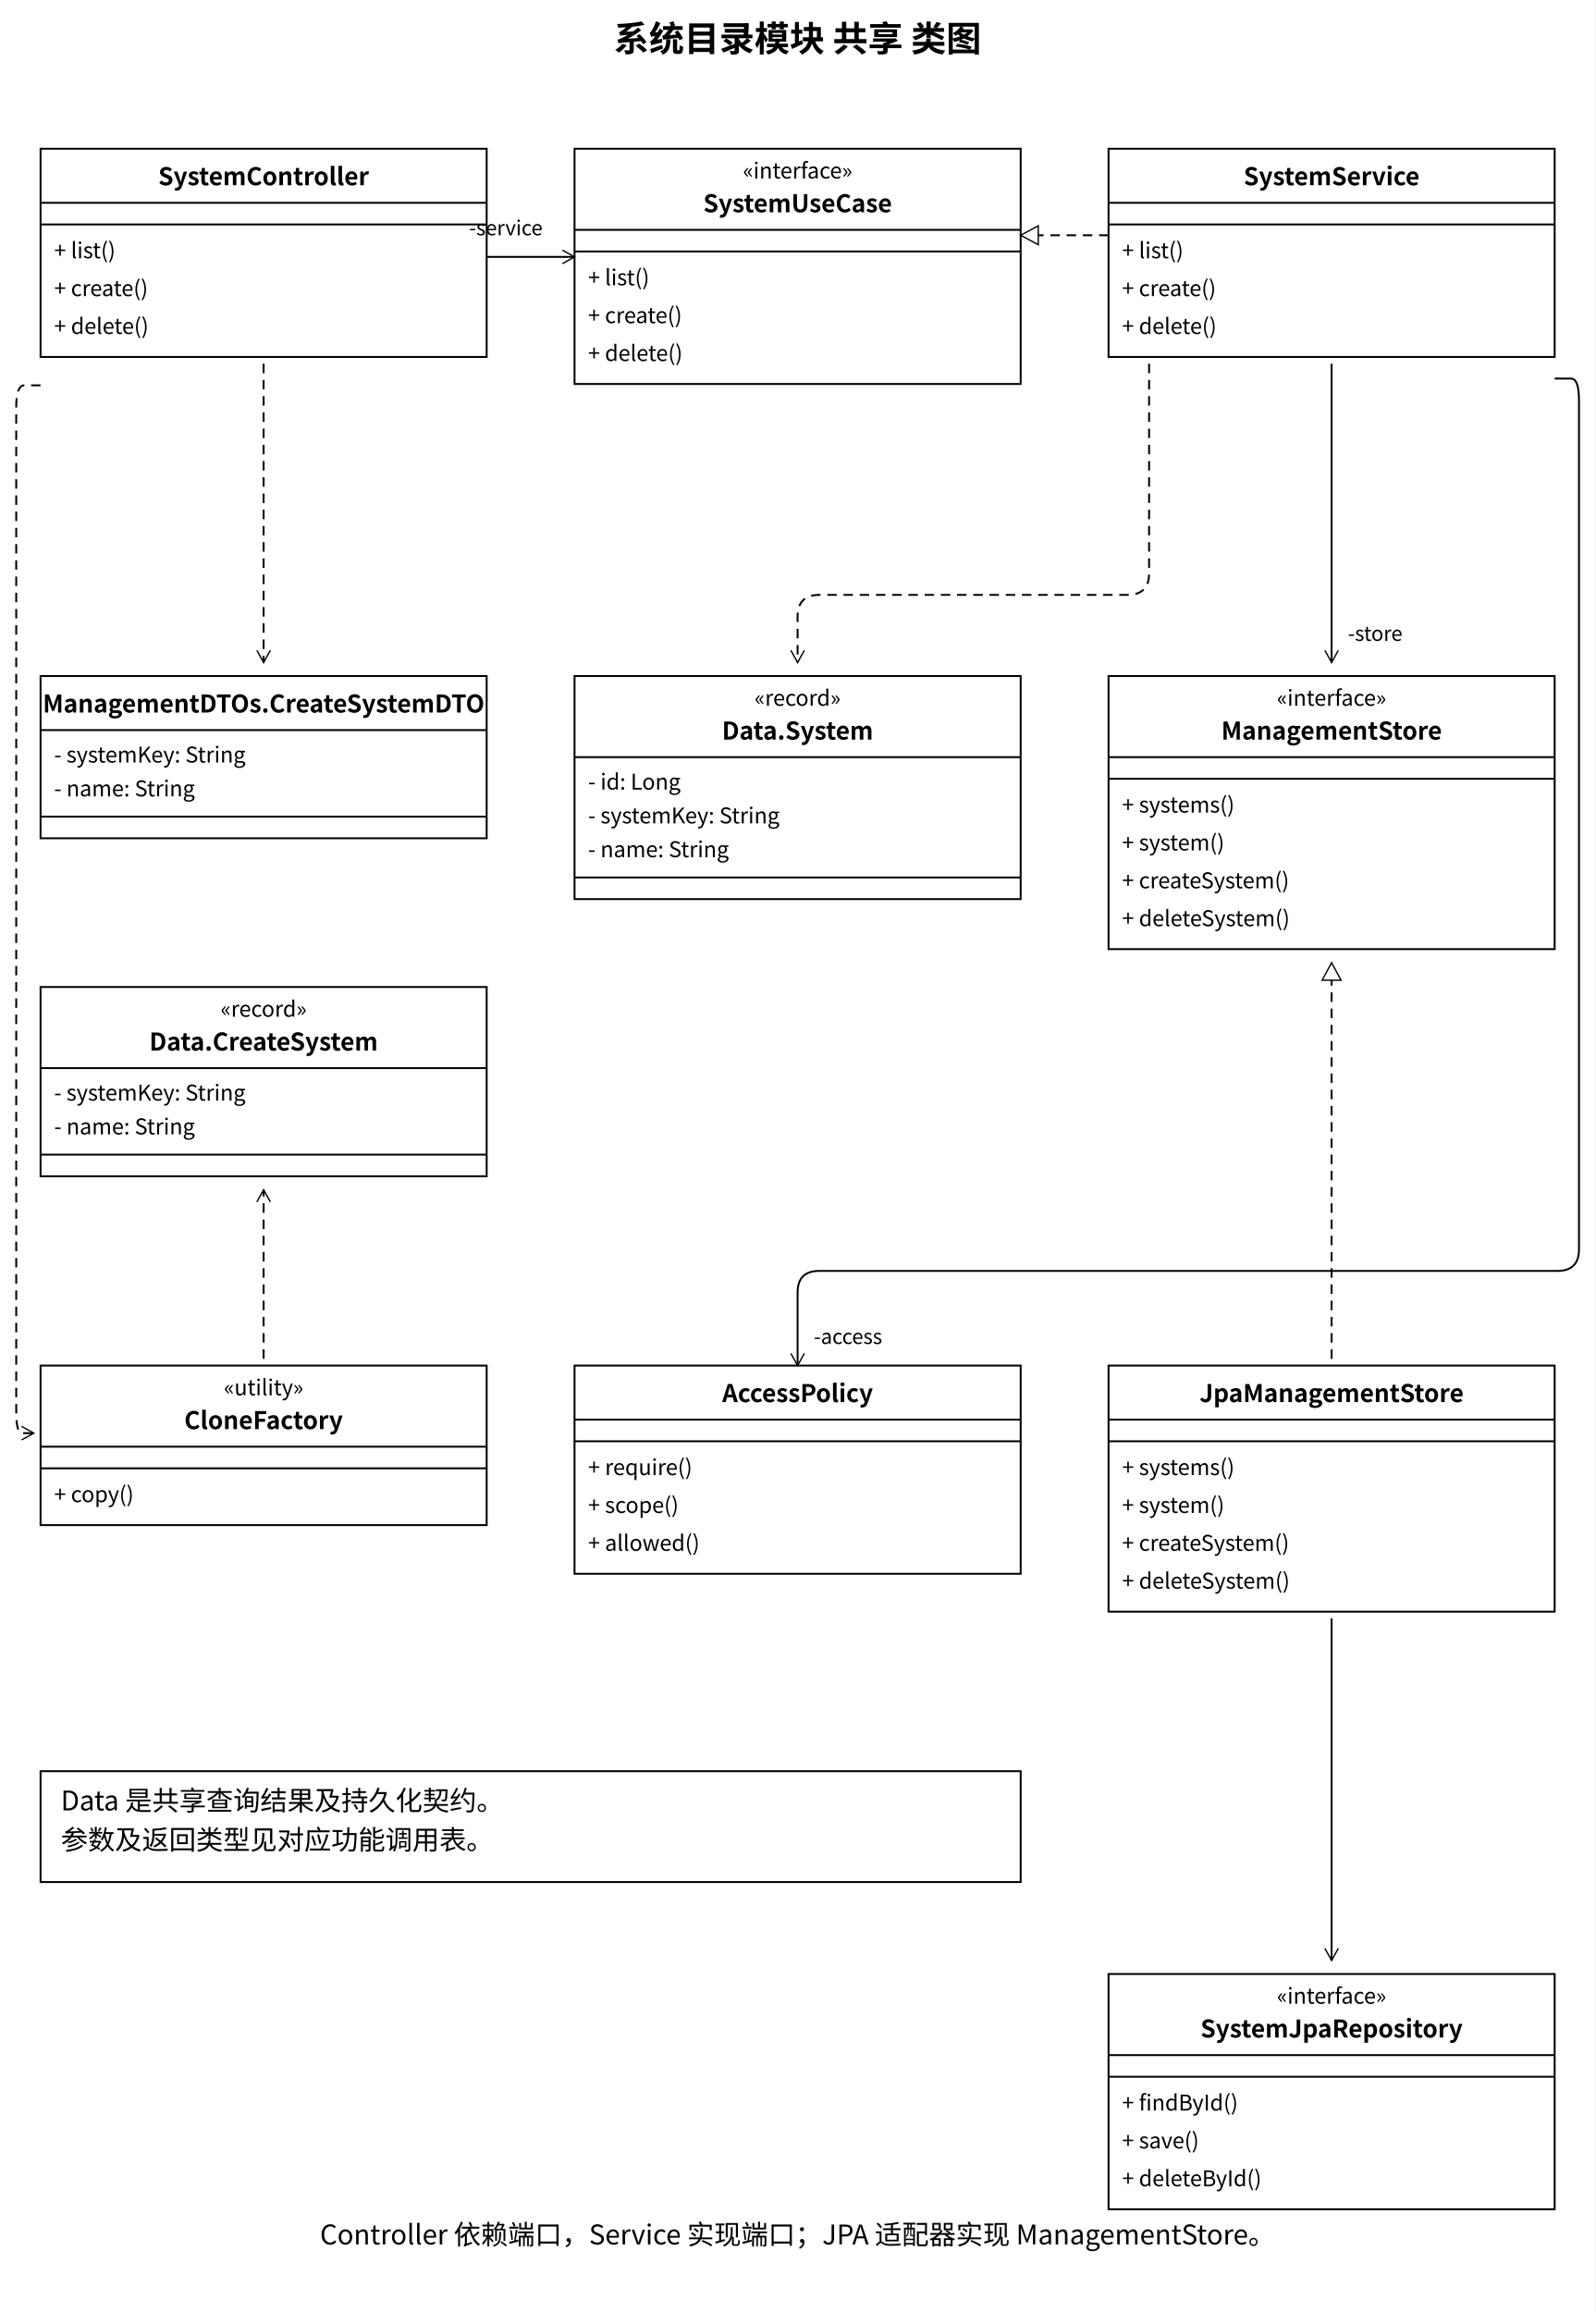
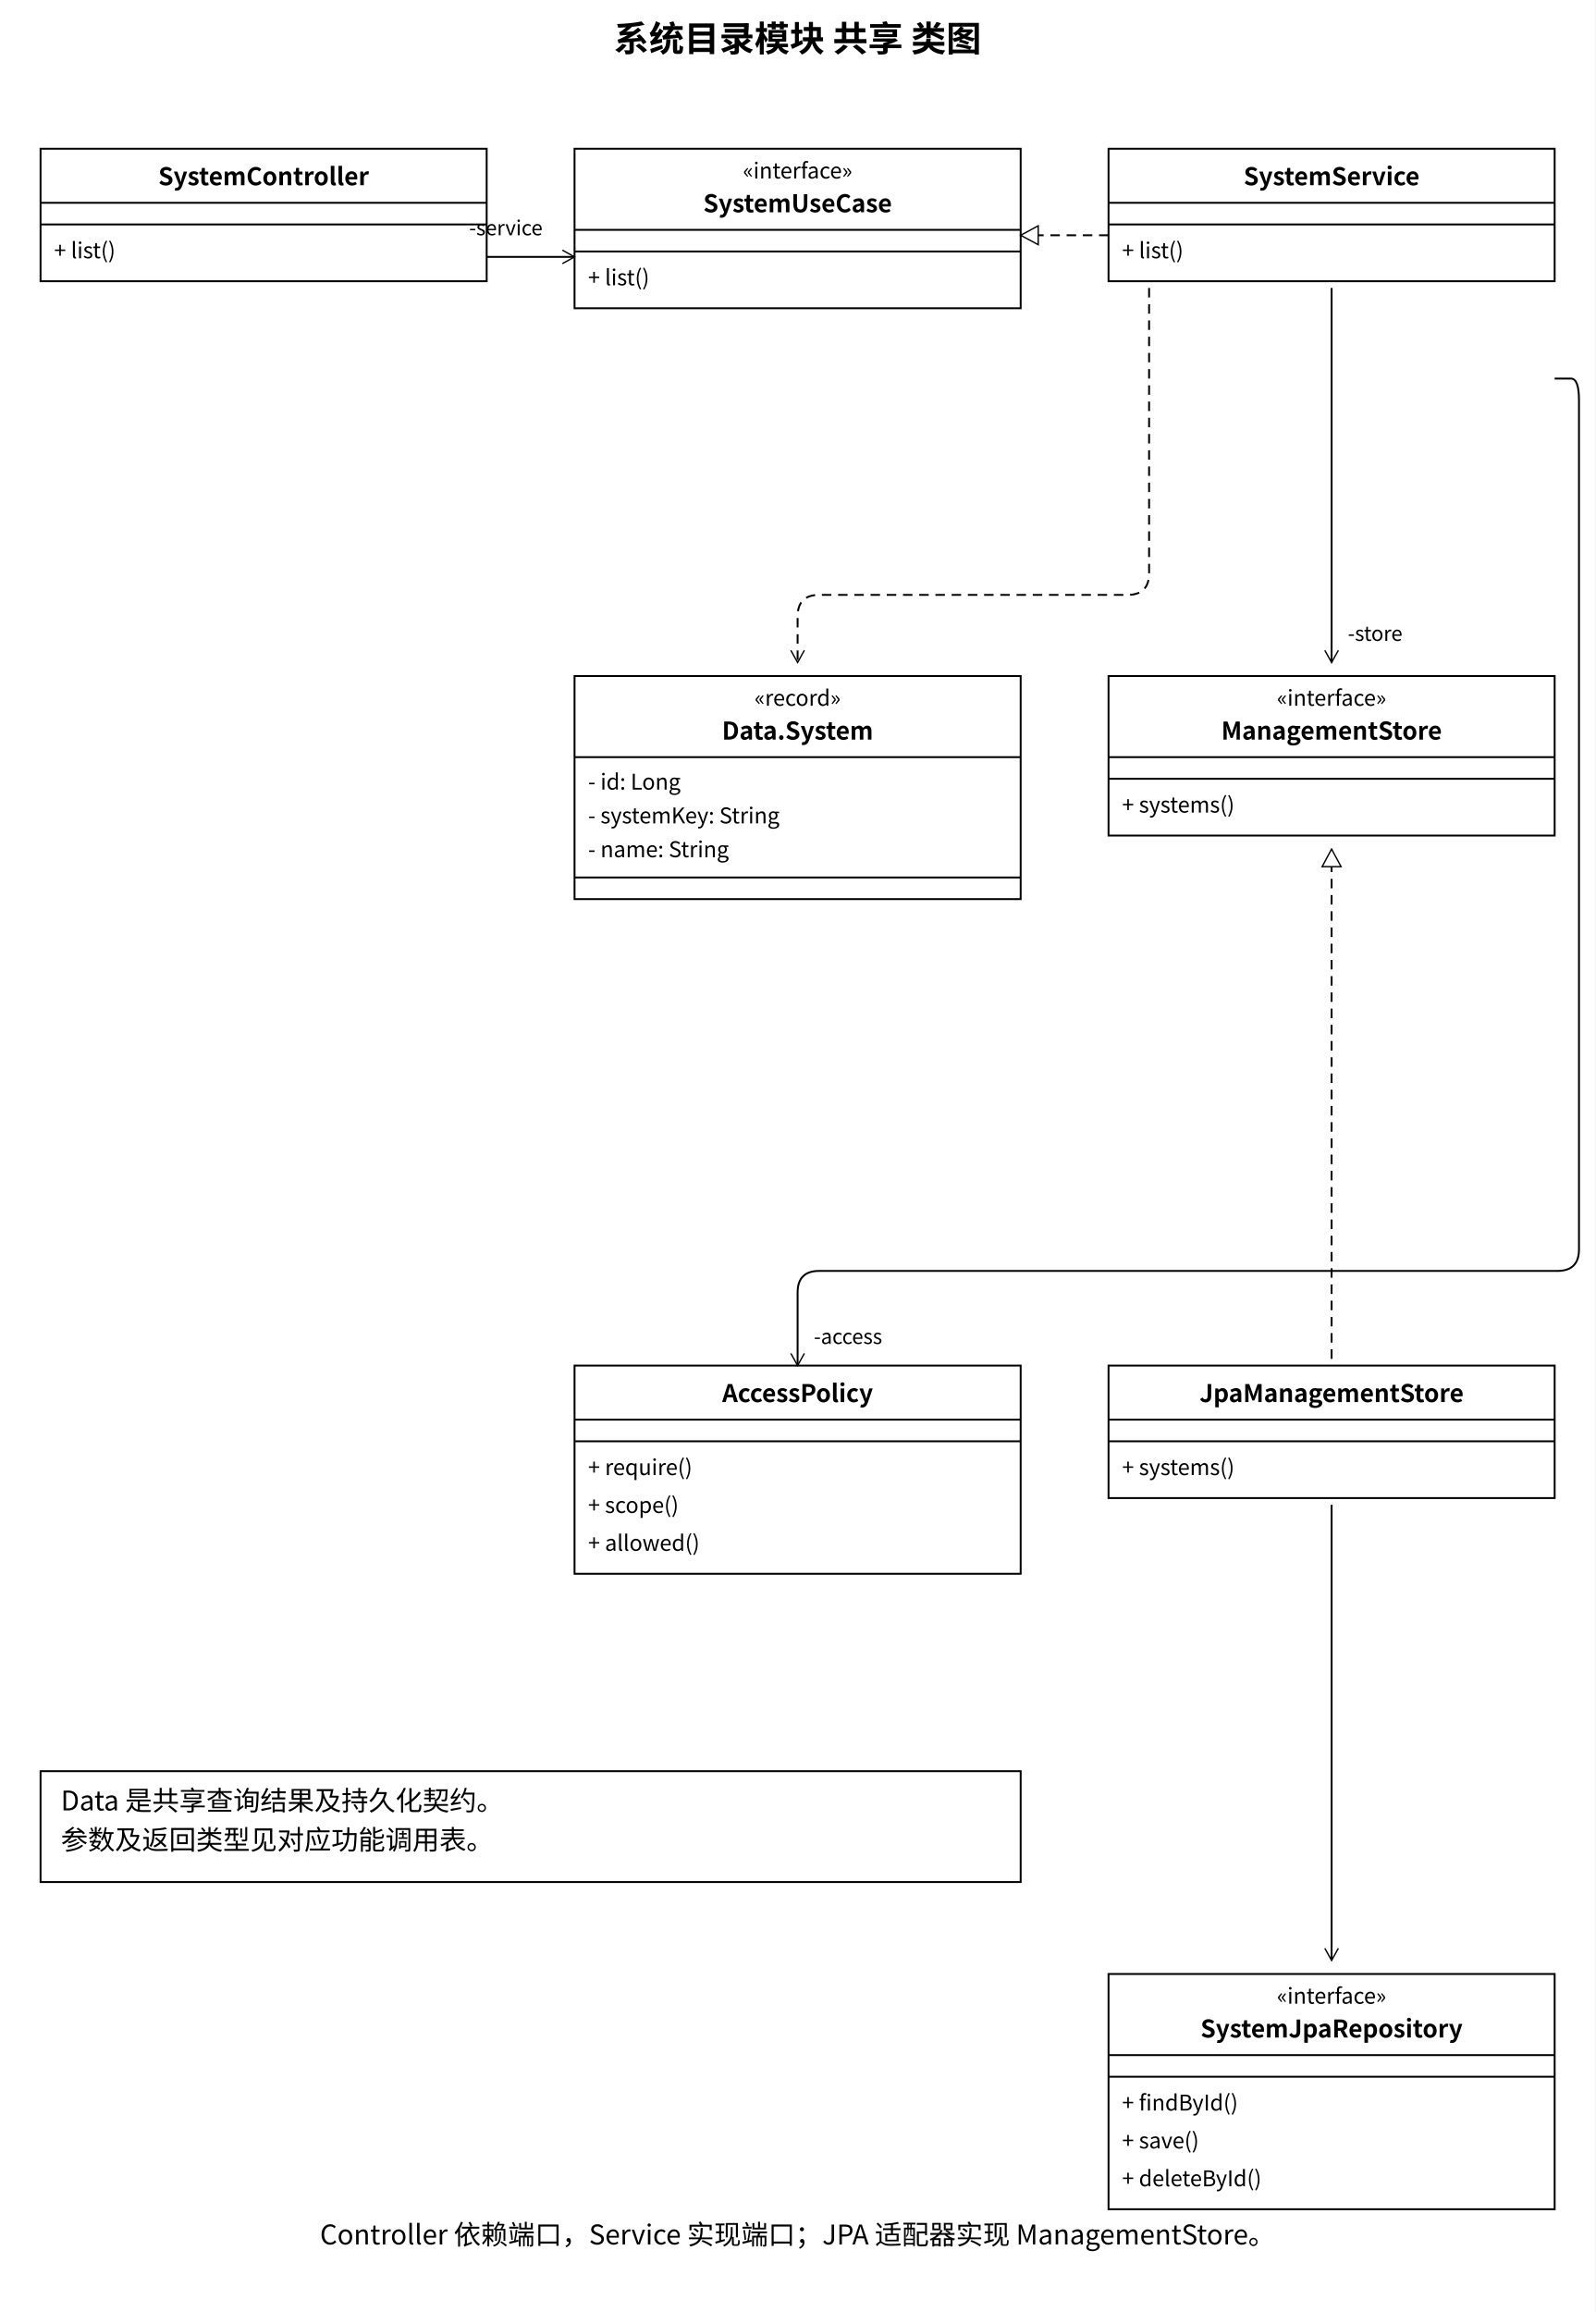
<svg xmlns="http://www.w3.org/2000/svg" width="1180" height="1710" viewBox="0 0 1180 1710">
  <style>text{font-family:'PingFang SC','Microsoft YaHei','Noto Sans CJK SC',system-ui,sans-serif;fill:black}</style>
  <defs>
    <marker id="open" markerWidth="12" markerHeight="12" refX="10" refY="6" orient="auto" markerUnits="userSpaceOnUse">
      <path d="M1,1 L10,6 L1,11" fill="none" stroke="black" />
    </marker>
    <marker id="filled" markerWidth="12" markerHeight="12" refX="10" refY="6" orient="auto" markerUnits="userSpaceOnUse">
      <path d="M1,1 L10,6 L1,11 Z" fill="black" />
    </marker>
    <marker id="triangle" markerWidth="16" markerHeight="16" refX="14" refY="8" orient="auto" markerUnits="userSpaceOnUse">
      <path d="M1,1 L14,8 L1,15 Z" fill="white" stroke="black" />
    </marker>
  </defs>
  <rect width="100%" height="100%" fill="white" />
  <text x="590.0" y="38" font-size="26" text-anchor="middle" font-weight="600">系统目录模块 共享 类图</text>
-   <rect x="30" y="110" width="330" height="154" rx="0" fill="white" stroke="black" stroke-width="1.4" />
+   <rect x="30" y="110" width="330" height="98" rx="0" fill="white" stroke="black" stroke-width="1.4" />
  <text x="195.0" y="137" font-size="18" text-anchor="middle" font-weight="600">SystemController</text>
  <path d="M 30,150 L 360,150" fill="none" stroke="black" stroke-width="1.4" />
  <path d="M 30,166 L 360,166" fill="none" stroke="black" stroke-width="1.4" />
  <text x="40" y="191" font-size="16" text-anchor="start" font-weight="400">+ list()</text>
-   <text x="40" y="219" font-size="16" text-anchor="start" font-weight="400">+ create()</text>
-   <text x="40" y="247" font-size="16" text-anchor="start" font-weight="400">+ delete()</text>
-   <rect x="425" y="110" width="330" height="174" rx="0" fill="white" stroke="black" stroke-width="1.4" />
+   <rect x="425" y="110" width="330" height="118" rx="0" fill="white" stroke="black" stroke-width="1.4" />
  <text x="590.0" y="132" font-size="16" text-anchor="middle" font-weight="400">«interface»</text>
  <text x="590.0" y="157" font-size="18" text-anchor="middle" font-weight="600">SystemUseCase</text>
  <path d="M 425,170 L 755,170" fill="none" stroke="black" stroke-width="1.4" />
  <path d="M 425,186 L 755,186" fill="none" stroke="black" stroke-width="1.4" />
  <text x="435" y="211" font-size="16" text-anchor="start" font-weight="400">+ list()</text>
-   <text x="435" y="239" font-size="16" text-anchor="start" font-weight="400">+ create()</text>
-   <text x="435" y="267" font-size="16" text-anchor="start" font-weight="400">+ delete()</text>
-   <rect x="820" y="110" width="330" height="154" rx="0" fill="white" stroke="black" stroke-width="1.4" />
+   <rect x="820" y="110" width="330" height="98" rx="0" fill="white" stroke="black" stroke-width="1.4" />
  <text x="985.0" y="137" font-size="18" text-anchor="middle" font-weight="600">SystemService</text>
  <path d="M 820,150 L 1150,150" fill="none" stroke="black" stroke-width="1.4" />
  <path d="M 820,166 L 1150,166" fill="none" stroke="black" stroke-width="1.4" />
  <text x="830" y="191" font-size="16" text-anchor="start" font-weight="400">+ list()</text>
-   <text x="830" y="219" font-size="16" text-anchor="start" font-weight="400">+ create()</text>
-   <text x="830" y="247" font-size="16" text-anchor="start" font-weight="400">+ delete()</text>
  <path d="M 360,190 L 425,190" fill="none" stroke="black" stroke-width="1.4" marker-end="url(#open)" />
  <text x="347" y="174" font-size="15" text-anchor="start" font-weight="400">-service</text>
  <path d="M 820,174 L 755,174" fill="none" stroke="black" stroke-width="1.4" stroke-dasharray="7 5" marker-end="url(#triangle)" />
-   <rect x="30" y="500" width="330" height="120" rx="0" fill="white" stroke="black" stroke-width="1.4" />
-   <text x="195.0" y="527" font-size="18" text-anchor="middle" font-weight="600">ManagementDTOs.CreateSystemDTO</text>
-   <path d="M 30,540 L 360,540" fill="none" stroke="black" stroke-width="1.4" />
-   <text x="40" y="564" font-size="16" text-anchor="start" font-weight="400">- systemKey: String</text>
-   <text x="40" y="589" font-size="16" text-anchor="start" font-weight="400">- name: String</text>
-   <path d="M 30,604 L 360,604" fill="none" stroke="black" stroke-width="1.4" />
  <rect x="425" y="500" width="330" height="165" rx="0" fill="white" stroke="black" stroke-width="1.4" />
  <text x="590.0" y="522" font-size="16" text-anchor="middle" font-weight="400">«record»</text>
  <text x="590.0" y="547" font-size="18" text-anchor="middle" font-weight="600">Data.System</text>
  <path d="M 425,560 L 755,560" fill="none" stroke="black" stroke-width="1.4" />
  <text x="435" y="584" font-size="16" text-anchor="start" font-weight="400">- id: Long</text>
  <text x="435" y="609" font-size="16" text-anchor="start" font-weight="400">- systemKey: String</text>
  <text x="435" y="634" font-size="16" text-anchor="start" font-weight="400">- name: String</text>
  <path d="M 425,649 L 755,649" fill="none" stroke="black" stroke-width="1.4" />
-   <rect x="820" y="500" width="330" height="202" rx="0" fill="white" stroke="black" stroke-width="1.4" />
+   <rect x="820" y="500" width="330" height="118" rx="0" fill="white" stroke="black" stroke-width="1.4" />
  <text x="985.0" y="522" font-size="16" text-anchor="middle" font-weight="400">«interface»</text>
  <text x="985.0" y="547" font-size="18" text-anchor="middle" font-weight="600">ManagementStore</text>
  <path d="M 820,560 L 1150,560" fill="none" stroke="black" stroke-width="1.4" />
  <path d="M 820,576 L 1150,576" fill="none" stroke="black" stroke-width="1.4" />
  <text x="830" y="601" font-size="16" text-anchor="start" font-weight="400">+ systems()</text>
-   <text x="830" y="629" font-size="16" text-anchor="start" font-weight="400">+ system()</text>
-   <text x="830" y="657" font-size="16" text-anchor="start" font-weight="400">+ createSystem()</text>
-   <text x="830" y="685" font-size="16" text-anchor="start" font-weight="400">+ deleteSystem()</text>
-   <path d="M 850,269 L 850.0,424.0 Q 850,440 834.0,440.0 L 606.0,440.0 Q 590,440 590.0,456.0 L 590,490" fill="none" stroke="black" stroke-width="1.4" stroke-dasharray="7 5" marker-end="url(#open)" />
-   <path d="M 985,269 L 985,490" fill="none" stroke="black" stroke-width="1.4" marker-end="url(#open)" />
+   <path d="M 850,213 L 850.0,424.0 Q 850,440 834.0,440.0 L 606.0,440.0 Q 590,440 590.0,456.0 L 590,490" fill="none" stroke="black" stroke-width="1.4" stroke-dasharray="7 5" marker-end="url(#open)" />
+   <path d="M 985,213 L 985,490" fill="none" stroke="black" stroke-width="1.4" marker-end="url(#open)" />
  <text x="997" y="474" font-size="15" text-anchor="start" font-weight="400">-store</text>
-   <rect x="30" y="730" width="330" height="140" rx="0" fill="white" stroke="black" stroke-width="1.4" />
-   <text x="195.0" y="752" font-size="16" text-anchor="middle" font-weight="400">«record»</text>
-   <text x="195.0" y="777" font-size="18" text-anchor="middle" font-weight="600">Data.CreateSystem</text>
-   <path d="M 30,790 L 360,790" fill="none" stroke="black" stroke-width="1.4" />
-   <text x="40" y="814" font-size="16" text-anchor="start" font-weight="400">- systemKey: String</text>
-   <text x="40" y="839" font-size="16" text-anchor="start" font-weight="400">- name: String</text>
-   <path d="M 30,854 L 360,854" fill="none" stroke="black" stroke-width="1.4" />
-   <rect x="30" y="1010" width="330" height="118" rx="0" fill="white" stroke="black" stroke-width="1.4" />
-   <text x="195.0" y="1032" font-size="16" text-anchor="middle" font-weight="400">«utility»</text>
-   <text x="195.0" y="1057" font-size="18" text-anchor="middle" font-weight="600">CloneFactory</text>
-   <path d="M 30,1070 L 360,1070" fill="none" stroke="black" stroke-width="1.4" />
-   <path d="M 30,1086 L 360,1086" fill="none" stroke="black" stroke-width="1.4" />
-   <text x="40" y="1111" font-size="16" text-anchor="start" font-weight="400">+ copy()</text>
-   <path d="M 30,285 L 18.0,285.0 Q 12,285 12.0,301.0 L 12.0,1044.0 Q 12,1060 16.333,1060.0 L 25,1060" fill="none" stroke="black" stroke-width="1.4" stroke-dasharray="7 5" marker-end="url(#open)" />
-   <path d="M 195,1005 L 195,880" fill="none" stroke="black" stroke-width="1.4" stroke-dasharray="7 5" marker-end="url(#open)" />
  <rect x="425" y="1010" width="330" height="154" rx="0" fill="white" stroke="black" stroke-width="1.4" />
  <text x="590.0" y="1037" font-size="18" text-anchor="middle" font-weight="600">AccessPolicy</text>
  <path d="M 425,1050 L 755,1050" fill="none" stroke="black" stroke-width="1.4" />
  <path d="M 425,1066 L 755,1066" fill="none" stroke="black" stroke-width="1.4" />
  <text x="435" y="1091" font-size="16" text-anchor="start" font-weight="400">+ require()</text>
  <text x="435" y="1119" font-size="16" text-anchor="start" font-weight="400">+ scope()</text>
  <text x="435" y="1147" font-size="16" text-anchor="start" font-weight="400">+ allowed()</text>
-   <rect x="820" y="1010" width="330" height="182" rx="0" fill="white" stroke="black" stroke-width="1.4" />
+   <rect x="820" y="1010" width="330" height="98" rx="0" fill="white" stroke="black" stroke-width="1.4" />
  <text x="985.0" y="1037" font-size="18" text-anchor="middle" font-weight="600">JpaManagementStore</text>
  <path d="M 820,1050 L 1150,1050" fill="none" stroke="black" stroke-width="1.4" />
  <path d="M 820,1066 L 1150,1066" fill="none" stroke="black" stroke-width="1.4" />
  <text x="830" y="1091" font-size="16" text-anchor="start" font-weight="400">+ systems()</text>
-   <text x="830" y="1119" font-size="16" text-anchor="start" font-weight="400">+ system()</text>
-   <text x="830" y="1147" font-size="16" text-anchor="start" font-weight="400">+ createSystem()</text>
-   <text x="830" y="1175" font-size="16" text-anchor="start" font-weight="400">+ deleteSystem()</text>
-   <path d="M 985,1005 L 985,712" fill="none" stroke="black" stroke-width="1.4" stroke-dasharray="7 5" marker-end="url(#triangle)" />
-   <path d="M 195,269 L 195,490" fill="none" stroke="black" stroke-width="1.4" stroke-dasharray="7 5" marker-end="url(#open)" />
+   <path d="M 985,1005 L 985,628" fill="none" stroke="black" stroke-width="1.4" stroke-dasharray="7 5" marker-end="url(#triangle)" />
  <path d="M 1150,280 L 1162.0,280.0 Q 1168,280 1168.0,296.0 L 1168.0,924.0 Q 1168,940 1152.0,940.0 L 606.0,940.0 Q 590,940 590.0,956.0 L 590,1010" fill="none" stroke="black" stroke-width="1.4" marker-end="url(#open)" />
  <text x="602" y="994" font-size="15" text-anchor="start" font-weight="400">-access</text>
  <rect x="30" y="1310" width="725" height="82" rx="0" fill="white" stroke="black" stroke-width="1.4" />
  <text x="45" y="1339" font-size="20" text-anchor="start" font-weight="400">Data 是共享查询结果及持久化契约。</text>
  <text x="45" y="1368" font-size="20" text-anchor="start" font-weight="400">参数及返回类型见对应功能调用表。</text>
  <rect x="820" y="1460" width="330" height="174" rx="0" fill="white" stroke="black" stroke-width="1.4" />
  <text x="985.0" y="1482" font-size="16" text-anchor="middle" font-weight="400">«interface»</text>
  <text x="985.0" y="1507" font-size="18" text-anchor="middle" font-weight="600">SystemJpaRepository</text>
  <path d="M 820,1520 L 1150,1520" fill="none" stroke="black" stroke-width="1.4" />
  <path d="M 820,1536 L 1150,1536" fill="none" stroke="black" stroke-width="1.4" />
  <text x="830" y="1561" font-size="16" text-anchor="start" font-weight="400">+ findById()</text>
  <text x="830" y="1589" font-size="16" text-anchor="start" font-weight="400">+ save()</text>
  <text x="830" y="1617" font-size="16" text-anchor="start" font-weight="400">+ deleteById()</text>
-   <path d="M 985,1197 L 985,1450" fill="none" stroke="black" stroke-width="1.4" marker-end="url(#open)" />
+   <path d="M 985,1113 L 985,1450" fill="none" stroke="black" stroke-width="1.4" marker-end="url(#open)" />
  <text x="590" y="1660" font-size="20" text-anchor="middle" font-weight="400">Controller 依赖端口，Service 实现端口；JPA 适配器实现 ManagementStore。</text>
</svg>
